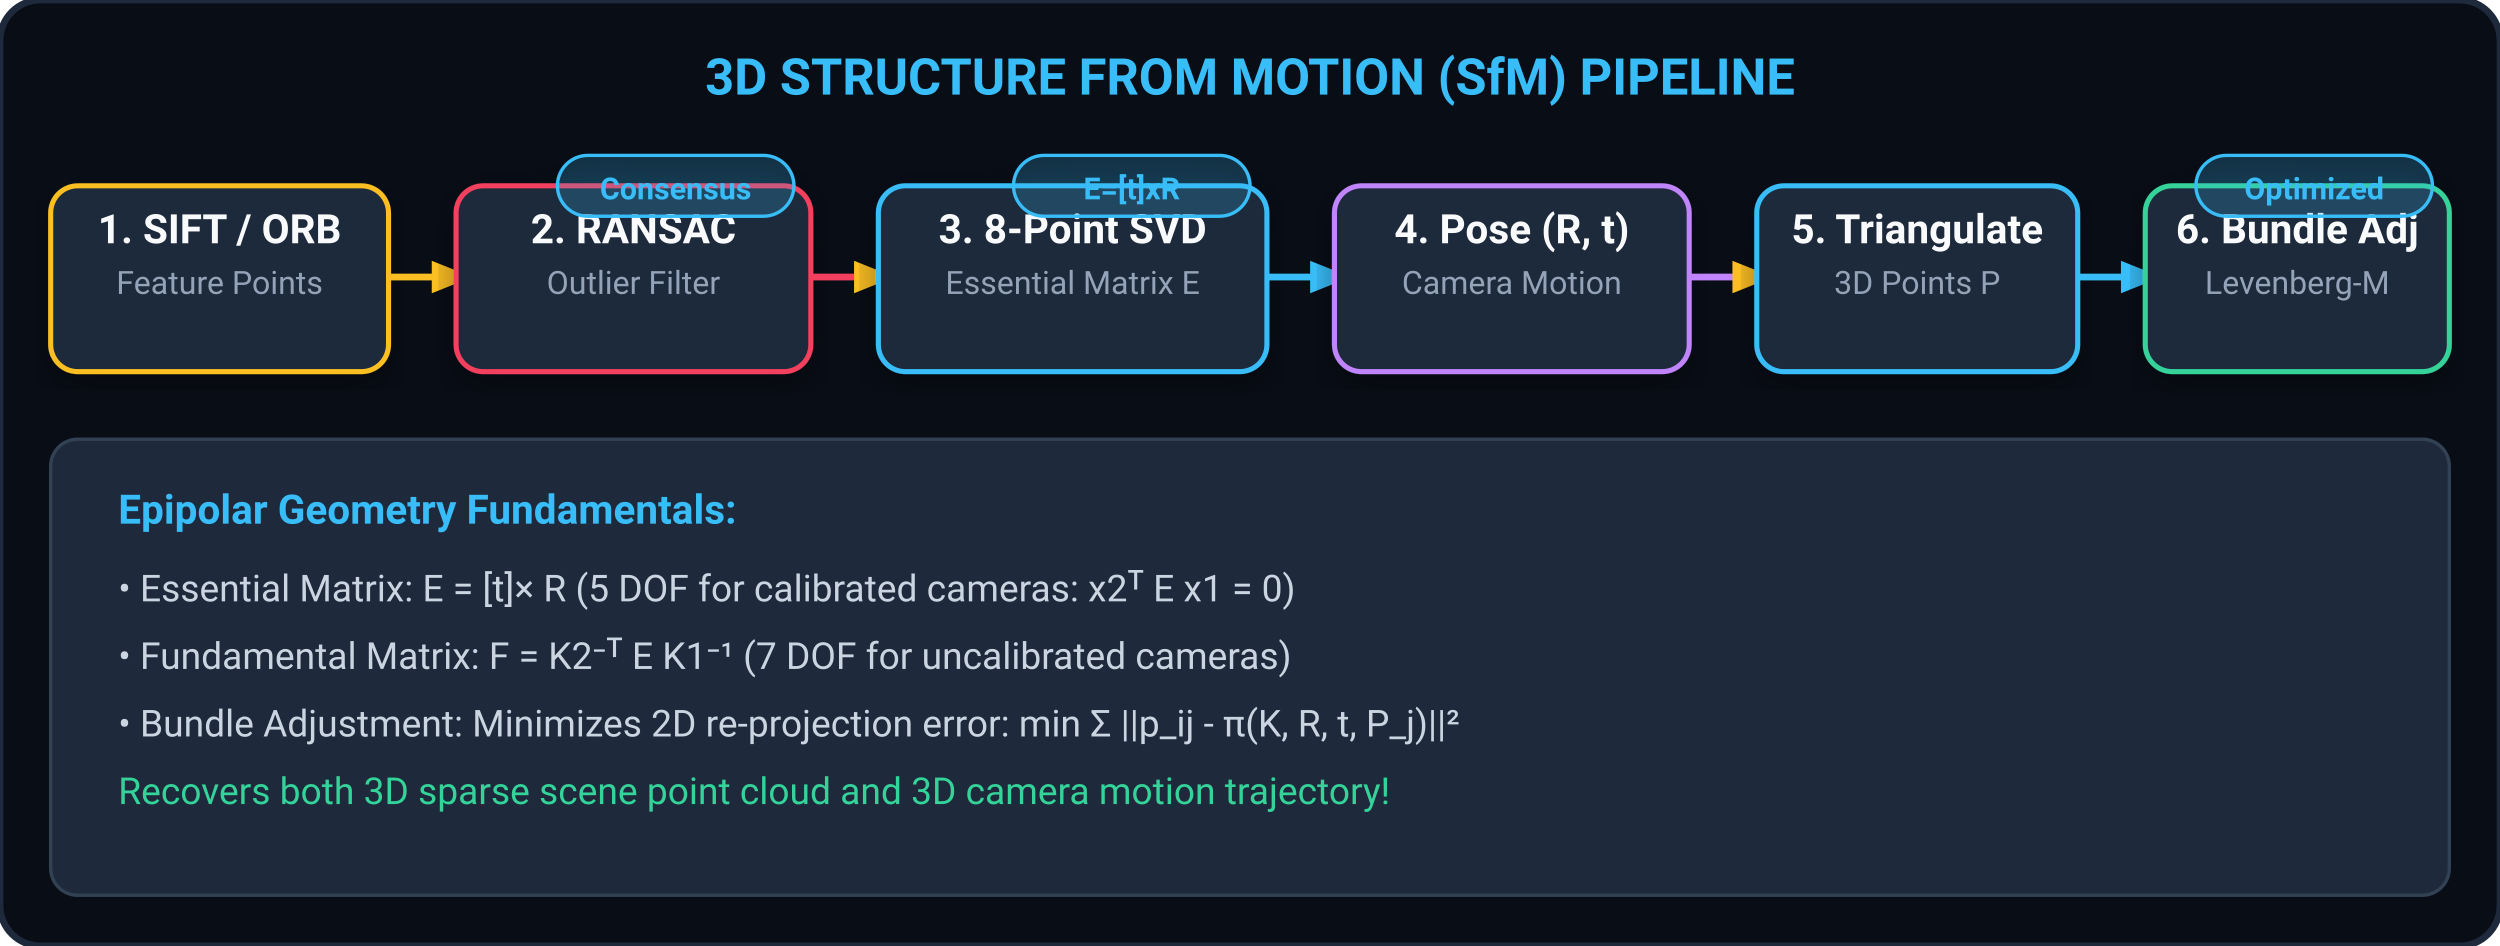
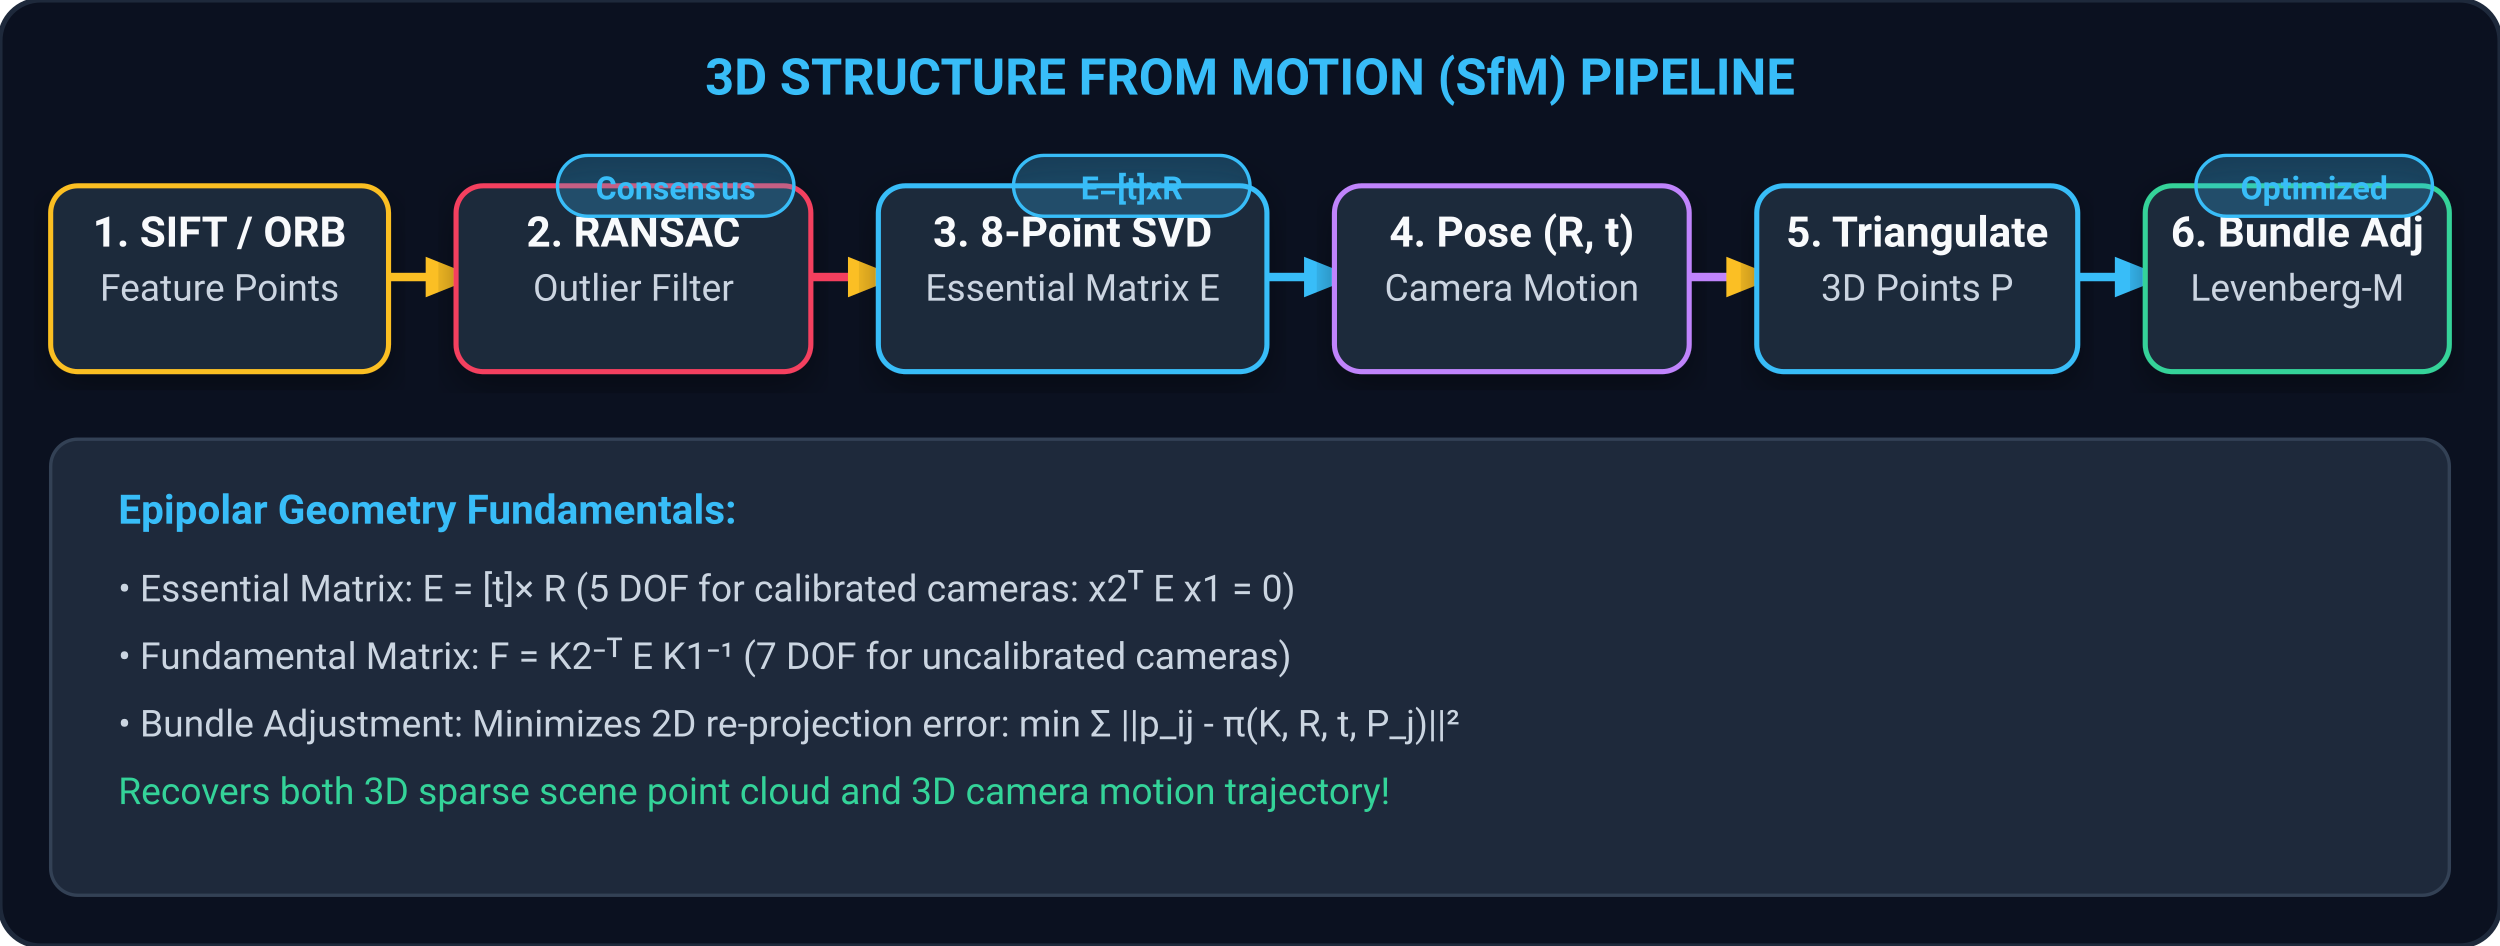
- <svg xmlns="http://www.w3.org/2000/svg" viewBox="0 0 740 280" width="100%" height="280" style="max-width: 740px; height: auto; display: block; margin: 0 auto; font-family: -apple-system, BlinkMacSystemFont, 'Segoe UI', Roboto, Helvetica, Arial, sans-serif;">
+ <svg xmlns="http://www.w3.org/2000/svg" viewBox="0 0 740 280" width="100%" height="auto" class="flowchart-svg" style="max-width: 740px; min-width: 580px; height: auto; display: block; margin: 0 auto; font-family: -apple-system, BlinkMacSystemFont, 'Segoe UI', Roboto, Helvetica, Arial, sans-serif;">
  <defs>
    <linearGradient id="gradCard" x1="0%" y1="0%" x2="100%" y2="100%">
      <stop offset="0%" stop-color="#1e293b" />
      <stop offset="100%" stop-color="#0f172a" />
    </linearGradient>
    <linearGradient id="gradCyan" x1="0%" y1="0%" x2="100%" y2="100%">
      <stop offset="0%" stop-color="#38bdf8" />
      <stop offset="100%" stop-color="#0284c7" />
    </linearGradient>
    <linearGradient id="gradEmerald" x1="0%" y1="0%" x2="100%" y2="100%">
      <stop offset="0%" stop-color="#34d399" />
      <stop offset="100%" stop-color="#059669" />
    </linearGradient>
    <linearGradient id="gradAmber" x1="0%" y1="0%" x2="100%" y2="100%">
      <stop offset="0%" stop-color="#fbbf24" />
      <stop offset="100%" stop-color="#d97706" />
    </linearGradient>
    <linearGradient id="gradPurple" x1="0%" y1="0%" x2="100%" y2="100%">
      <stop offset="0%" stop-color="#c084fc" />
      <stop offset="100%" stop-color="#9333ea" />
    </linearGradient>
    <linearGradient id="gradRose" x1="0%" y1="0%" x2="100%" y2="100%">
      <stop offset="0%" stop-color="#fb7185" />
      <stop offset="100%" stop-color="#e11d48" />
    </linearGradient>
    <filter id="shadow" x="-5%" y="-5%" width="110%" height="115%">
      <feDropShadow dx="0" dy="4" stdDeviation="6" flood-color="#000000" flood-opacity="0.4" />
    </filter>
    <marker id="arrCyan" viewBox="0 0 10 10" refX="6" refY="5" markerWidth="6" markerHeight="6" orient="auto-start-reverse">
      <path d="M 0 1 L 10 5 L 0 9 z" fill="#38bdf8" />
    </marker>
    <marker id="arrEmerald" viewBox="0 0 10 10" refX="6" refY="5" markerWidth="6" markerHeight="6" orient="auto-start-reverse">
      <path d="M 0 1 L 10 5 L 0 9 z" fill="#34d399" />
    </marker>
    <marker id="arrAmber" viewBox="0 0 10 10" refX="6" refY="5" markerWidth="6" markerHeight="6" orient="auto-start-reverse">
      <path d="M 0 1 L 10 5 L 0 9 z" fill="#fbbf24" />
    </marker>
  </defs>
-   <rect width="740" height="280" rx="12" fill="#090d16" stroke="#1e293b" stroke-width="2" />
+   <rect width="740" height="280" rx="12" fill="#0b1120" stroke="#1e293b" stroke-width="1.5" />
  <text x="370" y="28" font-size="15" font-weight="bold" fill="#38bdf8" text-anchor="middle">3D STRUCTURE FROM MOTION (SfM) PIPELINE</text>
  <g filter="url(#shadow)">
    <rect x="15" y="55" width="100" height="55" rx="8" fill="#1e293b" stroke="#fbbf24" stroke-width="1.5" />
-     <text x="65.0" y="72" font-size="12" font-weight="bold" fill="#f8fafc" text-anchor="middle">1. SIFT / ORB</text>
-     <text font-size="9.5" fill="#94a3b8" text-anchor="middle">
-       <tspan x="65.0" y="87">Feature Points</tspan>
+     <text x="65.0" y="73" font-size="12.5" font-weight="700" fill="#f8fafc" text-anchor="middle">1. SIFT / ORB</text>
+     <text font-size="11" fill="#cbd5e1" text-anchor="middle">
+       <tspan x="65.0" y="89">Feature Points</tspan>
    </text>
  </g>
-   <line x1="115" y1="82" x2="135" y2="82" stroke="#fbbf24" stroke-width="2" marker-end="url(#arrAmber)" />
+   <line x1="115" y1="82" x2="135" y2="82" stroke="#fbbf24" stroke-width="2.5" marker-end="url(#arrAmber)" />
  <g filter="url(#shadow)">
    <rect x="135" y="55" width="105" height="55" rx="8" fill="#1e293b" stroke="#f43f5e" stroke-width="1.5" />
-     <text x="187.5" y="72" font-size="12" font-weight="bold" fill="#f8fafc" text-anchor="middle">2. RANSAC</text>
-     <text font-size="9.5" fill="#94a3b8" text-anchor="middle">
-       <tspan x="187.5" y="87">Outlier Filter</tspan>
+     <text x="187.5" y="73" font-size="12.5" font-weight="700" fill="#f8fafc" text-anchor="middle">2. RANSAC</text>
+     <text font-size="11" fill="#cbd5e1" text-anchor="middle">
+       <tspan x="187.5" y="89">Outlier Filter</tspan>
    </text>
-     <rect x="165" y="46" width="70" height="18" rx="9" fill="#38bdf8" fill-opacity="0.2" stroke="#38bdf8" stroke-width="1" />
-     <text x="200" y="59" font-size="9" font-weight="bold" fill="#38bdf8" text-anchor="middle">Consensus</text>
+     <rect x="165" y="46" width="70" height="18" rx="9" fill="#38bdf8" fill-opacity="0.25" stroke="#38bdf8" stroke-width="1" />
+     <text x="200" y="59" font-size="9.5" font-weight="700" fill="#38bdf8" text-anchor="middle">Consensus</text>
  </g>
-   <line x1="240" y1="82" x2="260" y2="82" stroke="#f43f5e" stroke-width="2" marker-end="url(#arrAmber)" />
+   <line x1="240" y1="82" x2="260" y2="82" stroke="#f43f5e" stroke-width="2.5" marker-end="url(#arrAmber)" />
  <g filter="url(#shadow)">
    <rect x="260" y="55" width="115" height="55" rx="8" fill="#1e293b" stroke="#38bdf8" stroke-width="1.5" />
-     <text x="317.5" y="72" font-size="12" font-weight="bold" fill="#f8fafc" text-anchor="middle">3. 8-Point SVD</text>
-     <text font-size="9.5" fill="#94a3b8" text-anchor="middle">
-       <tspan x="317.5" y="87">Essential Matrix E</tspan>
+     <text x="317.5" y="73" font-size="12.5" font-weight="700" fill="#f8fafc" text-anchor="middle">3. 8-Point SVD</text>
+     <text font-size="11" fill="#cbd5e1" text-anchor="middle">
+       <tspan x="317.5" y="89">Essential Matrix E</tspan>
    </text>
-     <rect x="300" y="46" width="70" height="18" rx="9" fill="#38bdf8" fill-opacity="0.2" stroke="#38bdf8" stroke-width="1" />
-     <text x="335" y="59" font-size="9" font-weight="bold" fill="#38bdf8" text-anchor="middle">E=[t]xR</text>
+     <rect x="300" y="46" width="70" height="18" rx="9" fill="#38bdf8" fill-opacity="0.25" stroke="#38bdf8" stroke-width="1" />
+     <text x="335" y="59" font-size="9.5" font-weight="700" fill="#38bdf8" text-anchor="middle">E=[t]xR</text>
  </g>
-   <line x1="375" y1="82" x2="395" y2="82" stroke="#38bdf8" stroke-width="2" marker-end="url(#arrCyan)" />
+   <line x1="375" y1="82" x2="395" y2="82" stroke="#38bdf8" stroke-width="2.5" marker-end="url(#arrCyan)" />
  <g filter="url(#shadow)">
    <rect x="395" y="55" width="105" height="55" rx="8" fill="#1e293b" stroke="#c084fc" stroke-width="1.5" />
-     <text x="447.5" y="72" font-size="12" font-weight="bold" fill="#f8fafc" text-anchor="middle">4. Pose (R, t)</text>
-     <text font-size="9.5" fill="#94a3b8" text-anchor="middle">
-       <tspan x="447.5" y="87">Camera Motion</tspan>
+     <text x="447.5" y="73" font-size="12.5" font-weight="700" fill="#f8fafc" text-anchor="middle">4. Pose (R, t)</text>
+     <text font-size="11" fill="#cbd5e1" text-anchor="middle">
+       <tspan x="447.5" y="89">Camera Motion</tspan>
    </text>
  </g>
-   <line x1="500" y1="82" x2="520" y2="82" stroke="#c084fc" stroke-width="2" marker-end="url(#arrAmber)" />
+   <line x1="500" y1="82" x2="520" y2="82" stroke="#c084fc" stroke-width="2.5" marker-end="url(#arrAmber)" />
  <g filter="url(#shadow)">
    <rect x="520" y="55" width="95" height="55" rx="8" fill="#1e293b" stroke="#38bdf8" stroke-width="1.5" />
-     <text x="567.5" y="72" font-size="12" font-weight="bold" fill="#f8fafc" text-anchor="middle">5. Triangulate</text>
-     <text font-size="9.5" fill="#94a3b8" text-anchor="middle">
-       <tspan x="567.5" y="87">3D Points P</tspan>
+     <text x="567.5" y="73" font-size="12.5" font-weight="700" fill="#f8fafc" text-anchor="middle">5. Triangulate</text>
+     <text font-size="11" fill="#cbd5e1" text-anchor="middle">
+       <tspan x="567.5" y="89">3D Points P</tspan>
    </text>
  </g>
-   <line x1="615" y1="82" x2="635" y2="82" stroke="#38bdf8" stroke-width="2" marker-end="url(#arrCyan)" />
+   <line x1="615" y1="82" x2="635" y2="82" stroke="#38bdf8" stroke-width="2.5" marker-end="url(#arrCyan)" />
  <g filter="url(#shadow)">
    <rect x="635" y="55" width="90" height="55" rx="8" fill="#1e293b" stroke="#34d399" stroke-width="1.5" />
-     <text x="680.0" y="72" font-size="12" font-weight="bold" fill="#f8fafc" text-anchor="middle">6. Bundle Adj</text>
-     <text font-size="9.5" fill="#94a3b8" text-anchor="middle">
-       <tspan x="680.0" y="87">Levenberg-M</tspan>
+     <text x="680.0" y="73" font-size="12.5" font-weight="700" fill="#f8fafc" text-anchor="middle">6. Bundle Adj</text>
+     <text font-size="11" fill="#cbd5e1" text-anchor="middle">
+       <tspan x="680.0" y="89">Levenberg-M</tspan>
    </text>
-     <rect x="650" y="46" width="70" height="18" rx="9" fill="#38bdf8" fill-opacity="0.2" stroke="#38bdf8" stroke-width="1" />
-     <text x="685" y="59" font-size="9" font-weight="bold" fill="#38bdf8" text-anchor="middle">Optimized</text>
+     <rect x="650" y="46" width="70" height="18" rx="9" fill="#38bdf8" fill-opacity="0.25" stroke="#38bdf8" stroke-width="1" />
+     <text x="685" y="59" font-size="9.5" font-weight="700" fill="#38bdf8" text-anchor="middle">Optimized</text>
  </g>
  <rect x="15" y="130" width="710" height="135" rx="8" fill="#1e293b" stroke="#334155" />
  <text x="35" y="155" font-size="12" font-weight="bold" fill="#38bdf8">Epipolar Geometry Fundamentals:</text>
  <text x="35" y="178" font-size="11" fill="#cbd5e1">• Essential Matrix: E = [t]× R (5 DOF for calibrated cameras: x2ᵀ E x1 = 0)</text>
  <text x="35" y="198" font-size="11" fill="#cbd5e1">• Fundamental Matrix: F = K2⁻ᵀ E K1⁻¹ (7 DOF for uncalibrated cameras)</text>
  <text x="35" y="218" font-size="11" fill="#cbd5e1">• Bundle Adjustment: Minimizes 2D re-projection error: min Σ ||p_ij - π(K, R, t, P_j)||²</text>
  <text x="35" y="238" font-size="11" fill="#34d399">Recovers both 3D sparse scene point cloud and 3D camera motion trajectory!</text>
</svg>
